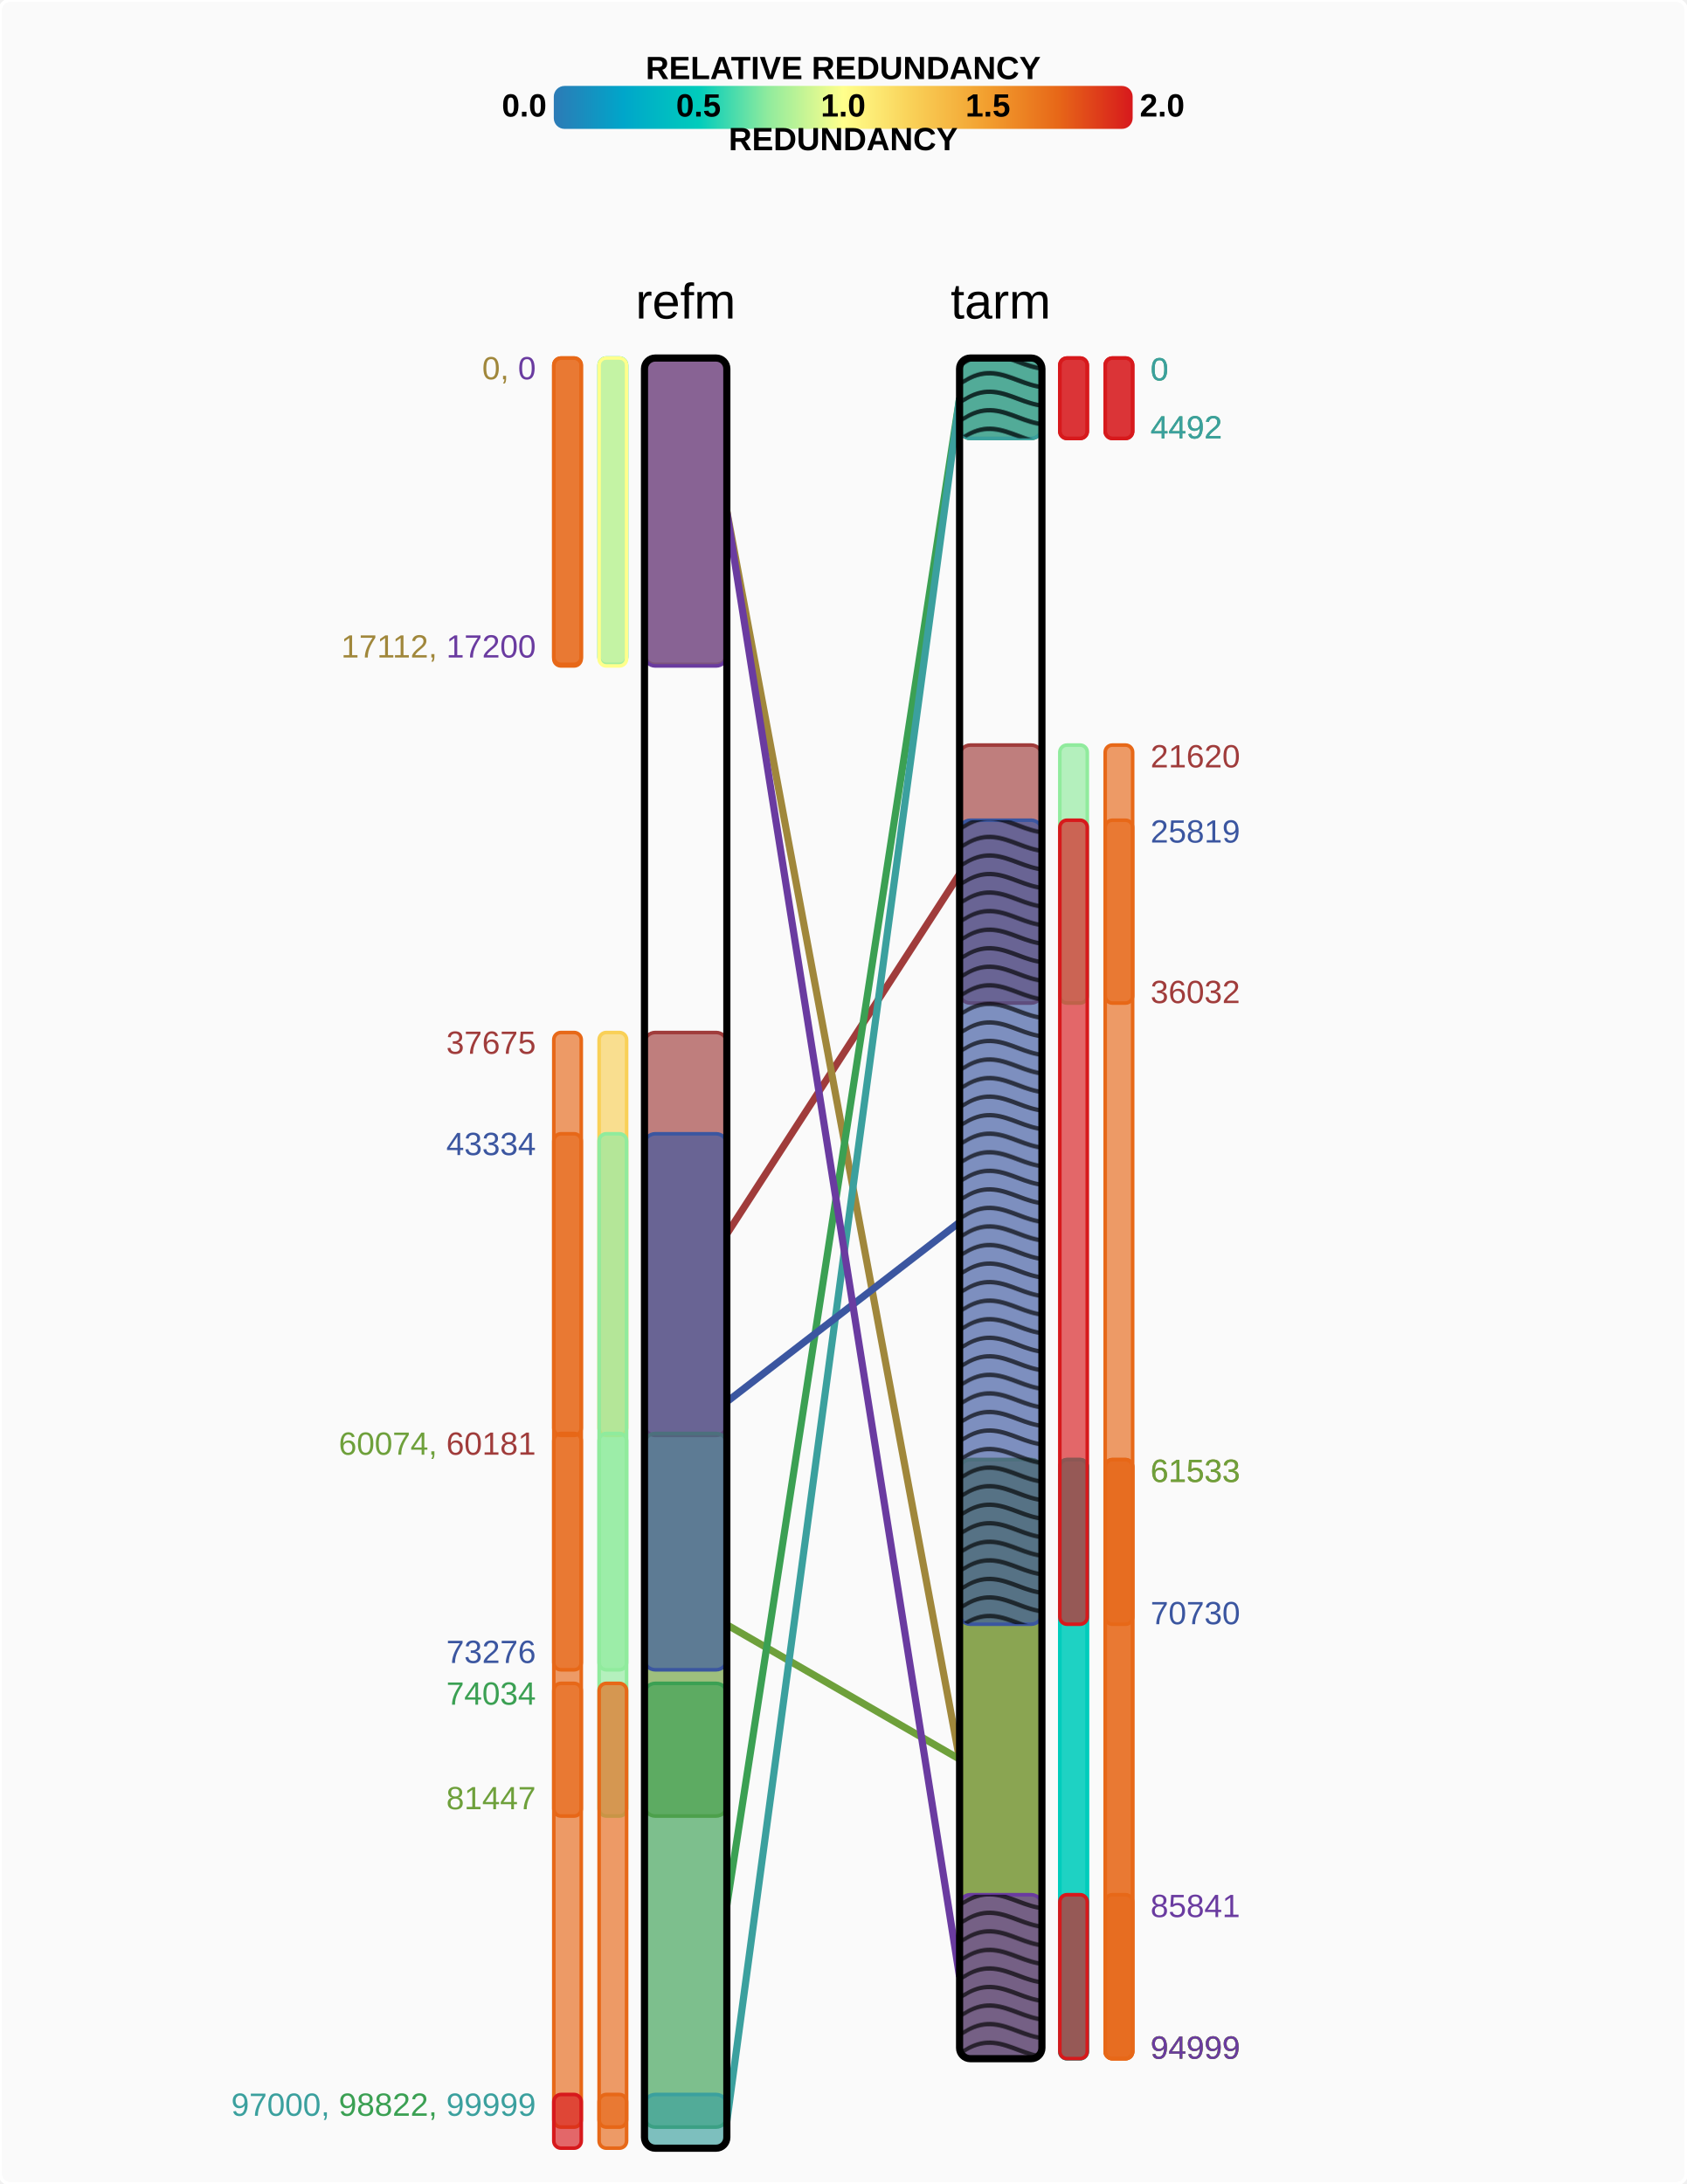
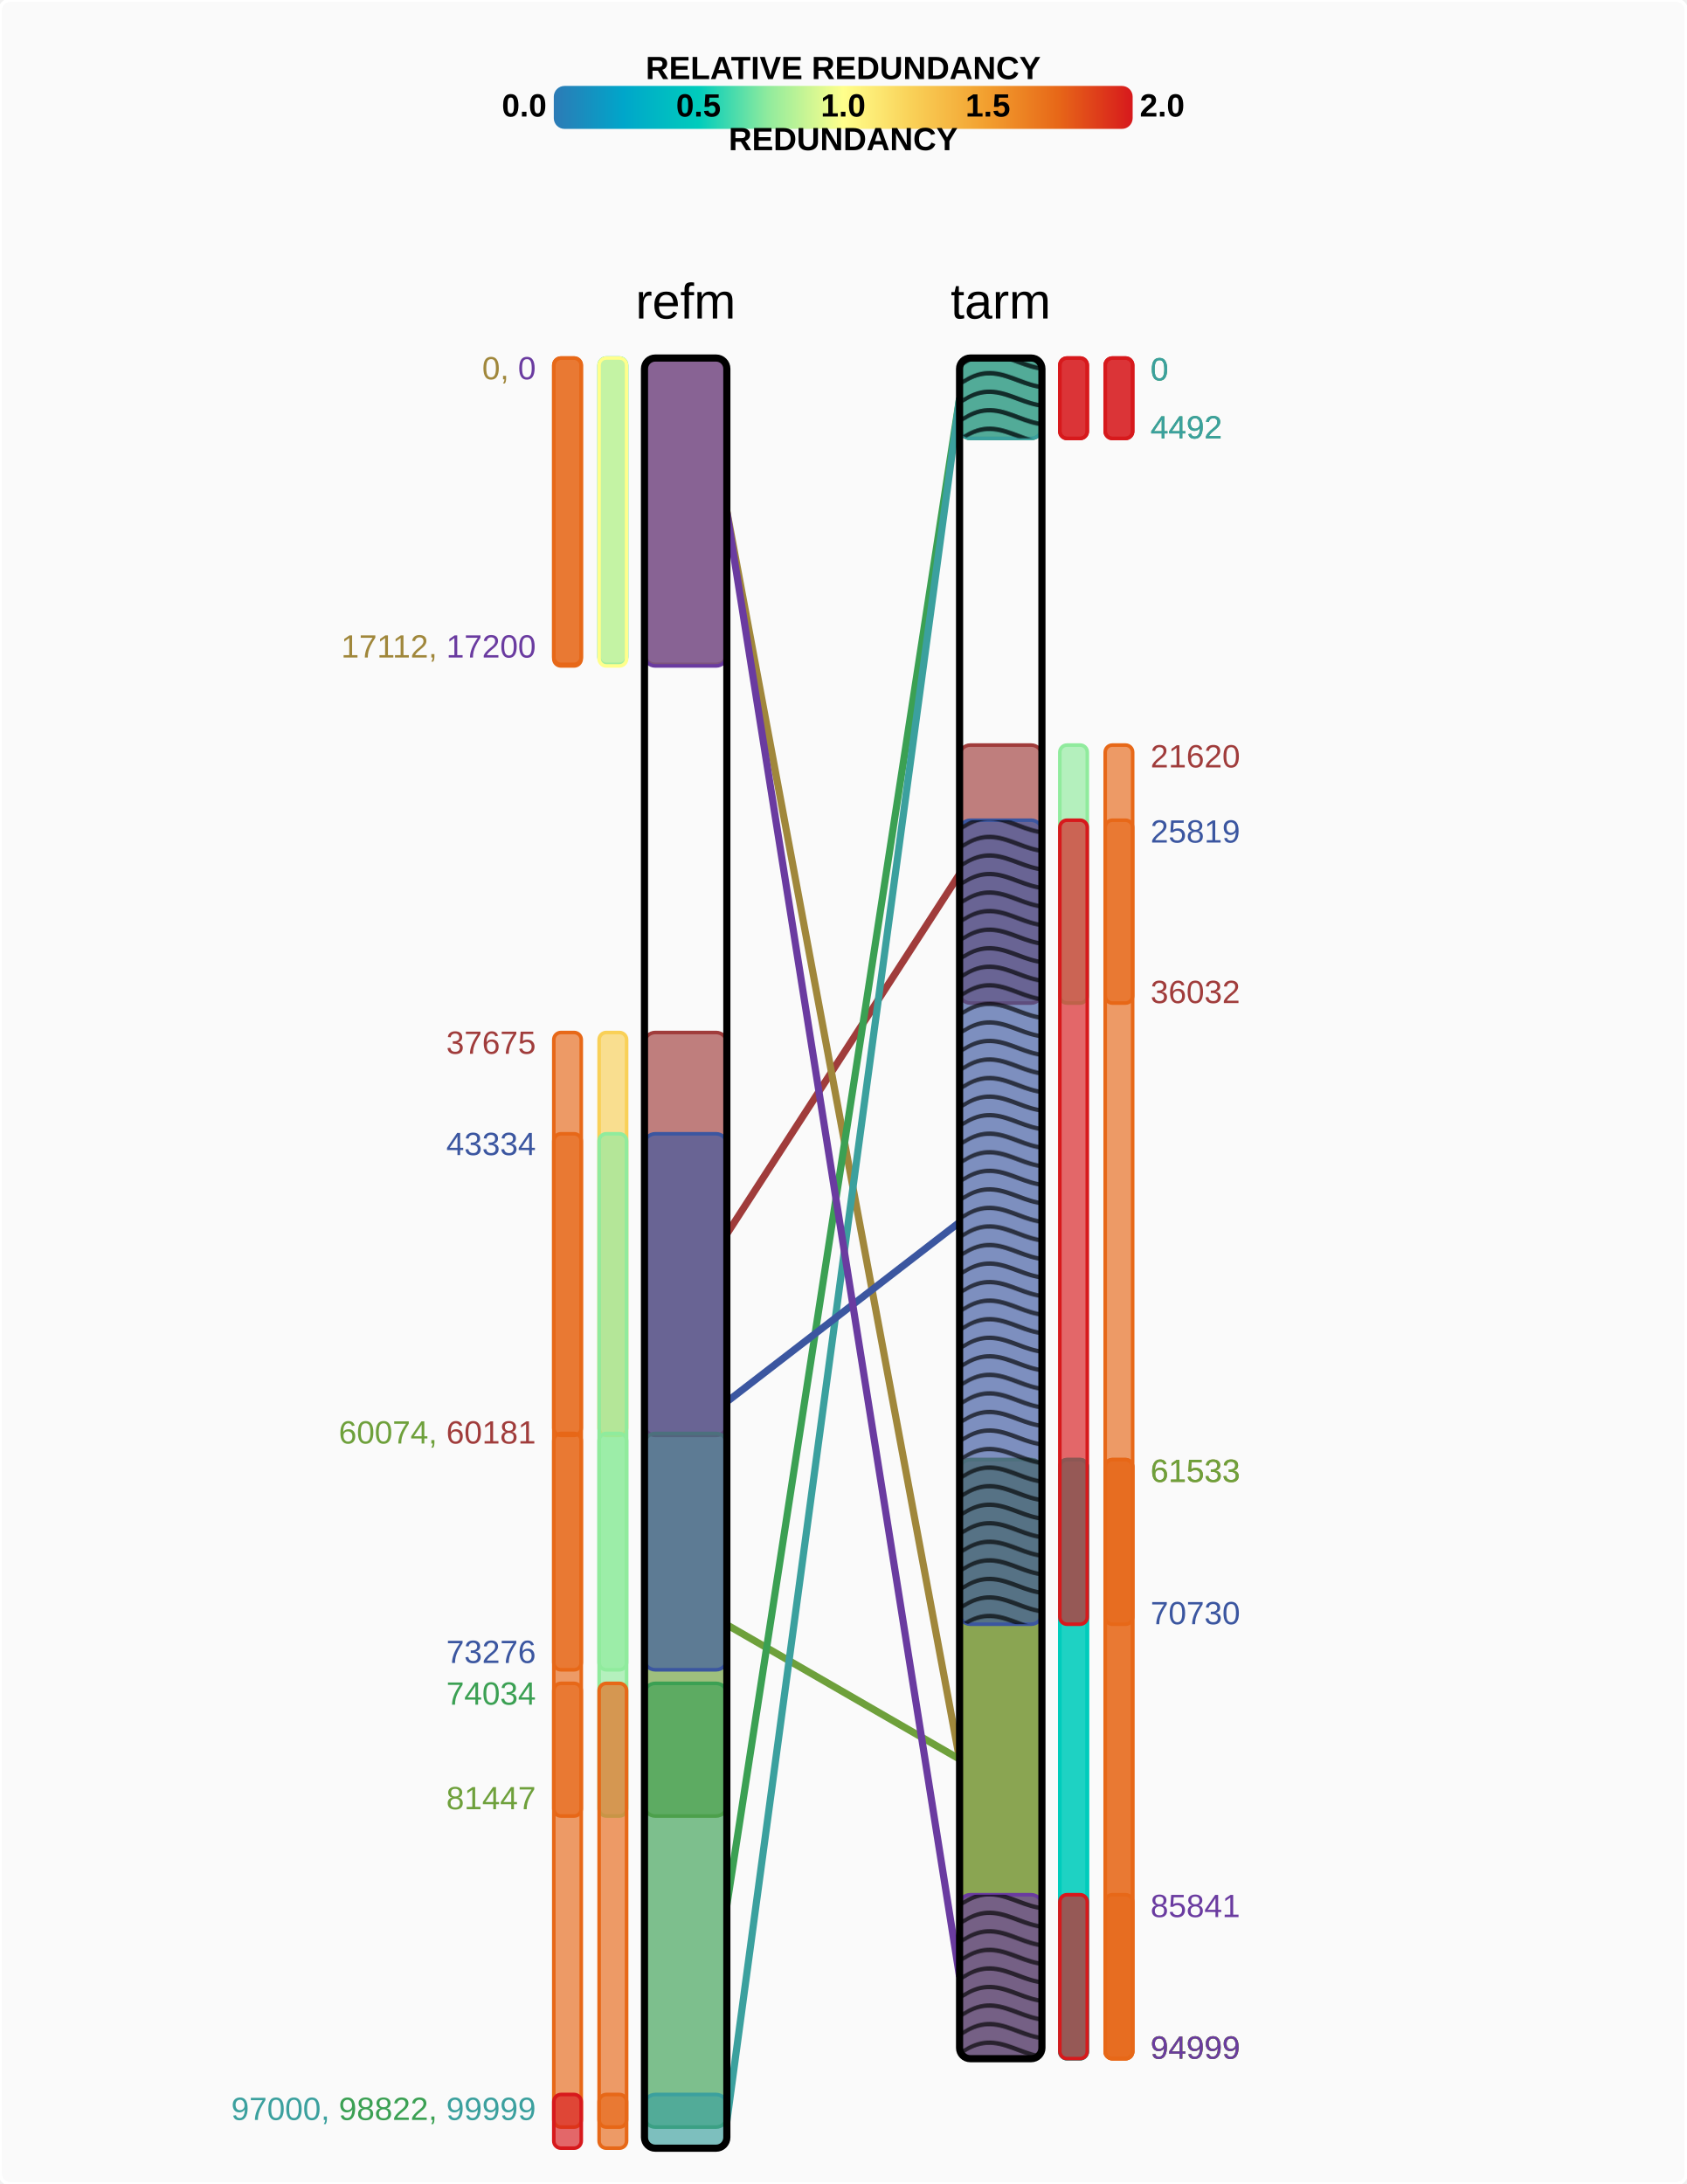
<svg xmlns="http://www.w3.org/2000/svg" width="471" height="610" id="svg2" version="1.1">
  <g id="layer1">
    <defs id="defs6211">
      <pattern id="Polkadots-large" patternTransform="translate(0,0)scale(10,10)" height="10" width="10" patternUnits="userSpaceOnUse">
        <circle id="circle4936" r="0.45" cy="0.810" cx="2.567" style="fill:black;stroke:none" />
        <circle id="circle4938" r="0.45" cy="2.33" cx="3.048" style="fill:black;stroke:none" />
        <circle id="circle4940" r="0.45" cy="2.415" cx="4.418" style="fill:black;stroke:none" />
        <circle id="circle4942" r="0.45" cy="3.029" cx="1.844" style="fill:black;stroke:none" />
        <circle id="circle4944" r="0.45" cy="1.363" cx="6.08" style="fill:black;stroke:none" />
        <circle id="circle4946" r="0.45" cy="4.413" cx="5.819" style="fill:black;stroke:none" />
        <circle id="circle4948" r="0.45" cy="4.048" cx="4.305" style="fill:black;stroke:none" />
        <circle id="circle4950" r="0.45" cy="3.045" cx="5.541" style="fill:black;stroke:none" />
        <circle id="circle4952" r="0.45" cy="5.527" cx="4.785" style="fill:black;stroke:none" />
        <circle id="circle4954" r="0.45" cy="5.184" cx="2.667" style="fill:black;stroke:none" />
        <circle id="circle4956" r="0.45" cy="1.448" cx="7.965" style="fill:black;stroke:none" />
        <circle id="circle4958" r="0.45" cy="5.049" cx="7.047" style="fill:black;stroke:none" />
        <circle id="circle4960" r="0.45" cy="0.895" cx="4.340" style="fill:black;stroke:none" />
        <circle id="circle4962" r="0.45" cy="0.340" cx="7.125" style="fill:black;stroke:none" />
        <circle id="circle4964" r="0.45" cy="1.049" cx="9.553" style="fill:black;stroke:none" />
        <circle id="circle4966" r="0.45" cy="2.689" cx="7.006" style="fill:black;stroke:none" />
        <circle id="circle4968" r="0.45" cy="2.689" cx="8.909" style="fill:black;stroke:none" />
        <circle id="circle4970" r="0.45" cy="4.407" cx="9.315" style="fill:black;stroke:none" />
        <circle id="circle4972" r="0.45" cy="3.870" cx="7.820" style="fill:black;stroke:none" />
        <circle id="circle4974" r="0.45" cy="5.948" cx="8.270" style="fill:black;stroke:none" />
        <circle id="circle4976" r="0.45" cy="7.428" cx="7.973" style="fill:black;stroke:none" />
        <circle id="circle4978" r="0.45" cy="8.072" cx="9.342" style="fill:black;stroke:none" />
        <circle id="circle4980" r="0.45" cy="9.315" cx="8.206" style="fill:black;stroke:none" />
        <circle id="circle4982" r="0.45" cy="9.475" cx="9.682" style="fill:black;stroke:none" />
        <circle id="circle4984" r="0.45" cy="6.186" cx="9.688" style="fill:black;stroke:none" />
        <circle id="circle4986" r="0.45" cy="6.296" cx="3.379" style="fill:black;stroke:none" />
        <circle id="circle4988" r="0.45" cy="8.204" cx="2.871" style="fill:black;stroke:none" />
        <circle id="circle4990" r="0.45" cy="8.719" cx="4.59" style="fill:black;stroke:none" />
        <circle id="circle4992" r="0.45" cy="9.671" cx="3.181" style="fill:black;stroke:none" />
        <circle id="circle4994" r="0.45" cy="7.315" cx="5.734" style="fill:black;stroke:none" />
        <circle id="circle4996" r="0.45" cy="6.513" cx="6.707" style="fill:black;stroke:none" />
        <circle id="circle4998" r="0.45" cy="9.670" cx="5.730" style="fill:black;stroke:none" />
        <circle id="circle5000" r="0.45" cy="8.373" cx="6.535" style="fill:black;stroke:none" />
        <circle id="circle5002" r="0.45" cy="7.154" cx="4.37" style="fill:black;stroke:none" />
        <circle id="circle5004" r="0.45" cy="7.25" cx="0.622" style="fill:black;stroke:none" />
        <circle id="circle5006" r="0.45" cy="5.679" cx="0.831" style="fill:black;stroke:none" />
        <circle id="circle5008" r="0.45" cy="8.519" cx="1.257" style="fill:black;stroke:none" />
        <circle id="circle5010" r="0.45" cy="6.877" cx="1.989" style="fill:black;stroke:none" />
        <circle id="circle5012" r="0.45" cy="3.181" cx="0.374" style="fill:black;stroke:none" />
        <circle id="circle5014" r="0.45" cy="1.664" cx="1.166" style="fill:black;stroke:none" />
        <circle id="circle5016" r="0.45" cy="0.093" cx="1.151" style="fill:black;stroke:none" />
        <circle id="circle5018" r="0.45" cy="10.093" cx="1.151" style="fill:black;stroke:none" />
        <circle id="circle5020" r="0.45" cy="4.451" cx="1.302" style="fill:black;stroke:none" />
        <circle id="circle5022" r="0.45" cy="3.763" cx="3.047" style="fill:black;stroke:none" />
      </pattern>
    </defs>
    <defs id="ffff">
      <pattern id="Wavy" height="5.181" width="30.0" patternUnits="userSpaceOnUse">
        <path id="path5114" d="M 7.597,0.061 C 5.079,-0.187 2.656,0.302 -0.01,1.788 L -0.01,3.061 C 2.773,1.431 5.173,1.052 7.472,1.280 C 9.770,1.508 11.969,2.361 14.253,3.218 C 18.820,4.931 23.804,6.676 30.066,3.061 L 30.062,1.788 C 23.622,5.497 19.246,3.770 14.691,2.061 C 12.413,1.207 10.115,0.311 7.597,0.061 z " style="fill:black;stroke:none;" />
      </pattern>
    </defs>
    <defs id="defs6219">
      <pattern id="xtrace" height="20.0" width="20.0" patternUnits="userSpaceOnUse">
        <path style="fill:#000000;stroke:#000000;stroke-width:0.30;stroke-linecap:butt;stroke-linejoin:miter;stroke-opacity:1;stroke-miterlimit:0;stroke-dasharray:none;fill-opacity:1" d="m 0.0,10.0 25,-25.0 0,5 -25,25 z" id="path7213" />
        <path style="fill:#000000;fill-opacity:1;stroke:#000000;stroke-width:0.30;stroke-linecap:butt;stroke-linejoin:miter;stroke-miterlimit:0;stroke-opacity:1;stroke-dasharray:none" d="m 0.0,30.0 25,-25.0 0,5 -25,25 z" id="path7213-8" />
        <path style="fill:#000000;fill-opacity:1;stroke:#000000;stroke-width:0.30;stroke-linecap:butt;stroke-linejoin:miter;stroke-miterlimit:0;stroke-opacity:1;stroke-dasharray:none" d="m 0.0,50.0 25,-25.0 0,5 -25,25 z" id="path7213-9" />
        <path style="fill:#000000;fill-opacity:1;stroke:#000000;stroke-width:0.30;stroke-linecap:butt;stroke-linejoin:miter;stroke-miterlimit:0;stroke-opacity:1;stroke-dasharray:none" d="m 0.0,70.0 25,-25.0 0,5 -25,25 z" id="path7213-10" />
        <path style="fill:#000000;fill-opacity:1;stroke:#000000;stroke-width:0.30;stroke-linecap:butt;stroke-linejoin:miter;stroke-miterlimit:0;stroke-opacity:1;stroke-dasharray:none" d="m 0.0,90.0 25,-25.0 0,5 -25,25 z" id="path7213-11" />
        <path style="fill:#000000;fill-opacity:1;stroke:#000000;stroke-width:0.30;stroke-linecap:butt;stroke-linejoin:miter;stroke-miterlimit:0;stroke-opacity:1;stroke-dasharray:none" d="m m 0.0,110.0 25,-25.0 0,05 -25,25 z" id="path7213-12" />
      </pattern>
    </defs>
    <defs id="defs4">
      <pattern id="dallas" patternTransform="translate(106.5938,206.9062)" height="4.75" width="4.75" patternUnits="userSpaceOnUse">
        <path style="fill:none;stroke:#000000;stroke-width:1;stroke-linecap:butt;stroke-linejoin:miter;stroke-miterlimit:0;stroke-opacity:1;stroke-dasharray:none" d="m -0.008,2.376 4.763,0" id="path2985" />
        <path style="fill:none;stroke:#000000;stroke-width:1;stroke-linecap:butt;stroke-linejoin:miter;stroke-miterlimit:0;stroke-opacity:1;stroke-dasharray:none" d="m 2.373,-0.006 0,4.763" id="path2985-1" />
      </pattern>
    </defs>
    <defs id="defs4">
      <pattern id="lineX" patternTransform="translate(106.5938,206.9062)" height="4.75" width="4.75" patternUnits="userSpaceOnUse">
        <path style="fill:none;stroke:#000000;stroke-width:1;stroke-linecap:butt;stroke-linejoin:miter;stroke-miterlimit:0;stroke-opacity:1;stroke-dasharray:none" d="m -0.008,2.376 4.763,0" id="path2985" />
      </pattern>
    </defs>
    <defs id="defs4">
      <pattern id="stripeX" patternTransform="translate(106.5938,206.9062)" height="4.75" width="4.75" patternUnits="userSpaceOnUse">
        <path style="fill:none;stroke:#000000;stroke-width:1;stroke-linecap:butt;stroke-linejoin:miter;stroke-miterlimit:0;stroke-opacity:1;stroke-dasharray:none" d="m 2.373,-0.006 0,4.763" id="path2985-1" />
      </pattern>
    </defs>
    <rect style="fill:white;stroke:white;fill-opacity:0.65;stroke-width:1;stroke-miterlimit:4;stroke-dasharray:none" id="rect3777" width="471.00" height="610.00" x="0.00" y="0.00" ry="3" />
    <text id="tspan3804" x="191.50" y="85.00" dominant-baseline="middle" transform="" style="font-size:14px;font-style:normal;font-variant:normal;font-weight:normal;font-stretch:normal;fill:black;fill-opacity:1;text-align:start;line-height:125%%;writing-mode:lr-tb;text-anchor:middle;font-family:Arial;-inkscape-font-specification:Arial">refm</text>
    <text id="tspan3804" x="279.50" y="85.00" dominant-baseline="middle" transform="" style="font-size:14px;font-style:normal;font-variant:normal;font-weight:normal;font-stretch:normal;fill:black;fill-opacity:1;text-align:start;line-height:125%%;writing-mode:lr-tb;text-anchor:middle;font-family:Arial;-inkscape-font-specification:Arial">tarm</text>
    <text id="tspan3804" x="149.67" y="100.00" dominant-baseline="text-before-edge" transform="" style="font-size:9px;font-style:normal;font-variant:normal;font-weight:normal;font-stretch:normal;fill:black;fill-opacity:1;text-align:start;line-height:125%%;writing-mode:lr-tb;text-anchor:end;font-family:Arial;-inkscape-font-specification:Arial">
-       <tspan style="fill:#A0873B">0, </tspan>
-       <tspan style="fill:#6A3BA0">0 </tspan>
+       <tspan id="1" style="fill:#A0873B">0, </tspan>
+       <tspan id="6" style="fill:#6A3BA0">0 </tspan>
    </text>
    <text id="tspan3804" x="149.67" y="185.56" dominant-baseline="text-after-edge" transform="" style="font-size:9px;font-style:normal;font-variant:normal;font-weight:normal;font-stretch:normal;fill:black;fill-opacity:1;text-align:start;line-height:125%%;writing-mode:lr-tb;text-anchor:end;font-family:Arial;-inkscape-font-specification:Arial">
-       <tspan style="fill:#A0873B">17112, </tspan>
-       <tspan style="fill:#6A3BA0">17200 </tspan>
+       <tspan id="1" style="fill:#A0873B">17112, </tspan>
+       <tspan id="6" style="fill:#6A3BA0">17200 </tspan>
    </text>
    <text id="tspan3804" x="149.67" y="288.38" dominant-baseline="text-before-edge" transform="" style="font-size:9px;font-style:normal;font-variant:normal;font-weight:normal;font-stretch:normal;fill:black;fill-opacity:1;text-align:start;line-height:125%%;writing-mode:lr-tb;text-anchor:end;font-family:Arial;-inkscape-font-specification:Arial">
-       <tspan style="fill:#A03C3B">37675 </tspan>
+       <tspan id="0" style="fill:#A03C3B">37675 </tspan>
    </text>
    <text id="tspan3804" x="149.67" y="316.67" dominant-baseline="text-before-edge" transform="" style="font-size:9px;font-style:normal;font-variant:normal;font-weight:normal;font-stretch:normal;fill:black;fill-opacity:1;text-align:start;line-height:125%%;writing-mode:lr-tb;text-anchor:end;font-family:Arial;-inkscape-font-specification:Arial">
-       <tspan style="fill:#3B56A0">43334 </tspan>
-     </text>
-     <text id="tspan3804" x="149.67" y="400.37" dominant-baseline="text-before-edge" transform="" style="font-size:9px;font-style:normal;font-variant:normal;font-weight:normal;font-stretch:normal;fill:black;fill-opacity:1;text-align:start;line-height:125%%;writing-mode:lr-tb;text-anchor:end;font-family:Arial;-inkscape-font-specification:Arial">
-       <tspan style="fill:#6EA03B">60074, </tspan>
-       <tspan style="fill:#A03C3B">60181 </tspan>
+       <tspan id="5" style="fill:#3B56A0">43334 </tspan>
+     </text>
+     <text id="tspan3804" x="149.67" y="400.63" dominant-baseline="middle" transform="" style="font-size:9px;font-style:normal;font-variant:normal;font-weight:normal;font-stretch:normal;fill:black;fill-opacity:1;text-align:start;line-height:125%%;writing-mode:lr-tb;text-anchor:end;font-family:Arial;-inkscape-font-specification:Arial">
+       <tspan id="2" style="fill:#6EA03B">60074, </tspan>
+       <tspan id="0" style="fill:#A03C3B">60181 </tspan>
    </text>
    <text id="tspan3804" x="149.67" y="466.38" dominant-baseline="text-after-edge" transform="" style="font-size:9px;font-style:normal;font-variant:normal;font-weight:normal;font-stretch:normal;fill:black;fill-opacity:1;text-align:start;line-height:125%%;writing-mode:lr-tb;text-anchor:end;font-family:Arial;-inkscape-font-specification:Arial">
-       <tspan style="fill:#3B56A0">73276 </tspan>
+       <tspan id="5" style="fill:#3B56A0">73276 </tspan>
    </text>
    <text id="tspan3804" x="149.67" y="470.17" dominant-baseline="text-before-edge" transform="" style="font-size:9px;font-style:normal;font-variant:normal;font-weight:normal;font-stretch:normal;fill:black;fill-opacity:1;text-align:start;line-height:125%%;writing-mode:lr-tb;text-anchor:end;font-family:Arial;-inkscape-font-specification:Arial">
-       <tspan style="fill:#3BA053">74034 </tspan>
+       <tspan id="3" style="fill:#3BA053">74034 </tspan>
    </text>
    <text id="tspan3804" x="149.67" y="507.24" dominant-baseline="text-after-edge" transform="" style="font-size:9px;font-style:normal;font-variant:normal;font-weight:normal;font-stretch:normal;fill:black;fill-opacity:1;text-align:start;line-height:125%%;writing-mode:lr-tb;text-anchor:end;font-family:Arial;-inkscape-font-specification:Arial">
-       <tspan style="fill:#6EA03B">81447 </tspan>
-     </text>
-     <text id="tspan3804" x="149.67" y="585.00" dominant-baseline="text-before-edge" transform="" style="font-size:9px;font-style:normal;font-variant:normal;font-weight:normal;font-stretch:normal;fill:black;fill-opacity:1;text-align:start;line-height:125%%;writing-mode:lr-tb;text-anchor:end;font-family:Arial;-inkscape-font-specification:Arial">
-       <tspan style="fill:#3BA09E">97000, </tspan>
-       <tspan style="fill:#3BA053">98822, </tspan>
-       <tspan style="fill:#3BA09E">99999 </tspan>
+       <tspan id="2" style="fill:#6EA03B">81447 </tspan>
+     </text>
+     <text id="tspan3804" x="149.67" y="589.56" dominant-baseline="middle" transform="" style="font-size:9px;font-style:normal;font-variant:normal;font-weight:normal;font-stretch:normal;fill:black;fill-opacity:1;text-align:start;line-height:125%%;writing-mode:lr-tb;text-anchor:end;font-family:Arial;-inkscape-font-specification:Arial">
+       <tspan id="4" style="fill:#3BA09E">97000, </tspan>
+       <tspan id="3" style="fill:#3BA053">98822, </tspan>
+       <tspan id="4" style="fill:#3BA09E">99999 </tspan>
    </text>
    <text id="tspan3804" x="321.33" y="208.10" dominant-baseline="hanging" transform="" style="font-size:9px;font-style:normal;font-variant:normal;font-weight:normal;font-stretch:normal;fill:#A03C3B;fill-opacity:1;text-align:start;line-height:125%%;writing-mode:lr-tb;text-anchor:start;font-family:Arial;-inkscape-font-specification:Arial">21620</text>
    <text id="tspan3804" x="321.33" y="280.16" dominant-baseline="baseline" transform="" style="font-size:9px;font-style:normal;font-variant:normal;font-weight:normal;font-stretch:normal;fill:#A03C3B;fill-opacity:1;text-align:start;line-height:125%%;writing-mode:lr-tb;text-anchor:start;font-family:Arial;-inkscape-font-specification:Arial">36032</text>
    <rect style="fill:#A03C3B;stroke:#A03C3B;fill-opacity:0.65;stroke-width:1;stroke-miterlimit:4;stroke-dasharray:none" id="rect3777" width="23.00" height="112.53" x="180.00" y="288.38" ry="3" />
    <rect style="fill:#f9d057;stroke:#f9d057;fill-opacity:0.65;stroke-width:1;stroke-miterlimit:4;stroke-dasharray:none" id="rect3777" width="7.67" height="112.53" x="167.33" y="288.38" ry="2" />
    <rect style="fill:#e76818;stroke:#e76818;fill-opacity:0.65;stroke-width:1;stroke-miterlimit:4;stroke-dasharray:none" id="rect3777" width="7.67" height="112.53" x="154.67" y="288.38" ry="2" />
    <rect style="fill:#A03C3B;stroke:#A03C3B;fill-opacity:0.65;stroke-width:1;stroke-miterlimit:4;stroke-dasharray:none" id="rect3777" width="23.00" height="72.06" x="268.00" y="208.10" ry="3" />
    <rect style="fill:#90eb9d;stroke:#90eb9d;fill-opacity:0.65;stroke-width:1;stroke-miterlimit:4;stroke-dasharray:none" id="rect3777" width="7.67" height="72.06" x="296.00" y="208.10" ry="2" />
    <rect style="fill:#e76818;stroke:#e76818;fill-opacity:0.65;stroke-width:1;stroke-miterlimit:4;stroke-dasharray:none" id="rect3777" width="7.67" height="72.06" x="308.67" y="208.10" ry="2" />
    <line x1="203.00" y1="344.64" x2="268.00" y2="244.13" style="stroke:#A03C3B;stroke-width:2.00" />
    <text id="tspan3804" x="321.33" y="407.67" dominant-baseline="hanging" transform="" style="font-size:9px;font-style:normal;font-variant:normal;font-weight:normal;font-stretch:normal;fill:#A0873B;fill-opacity:1;text-align:start;line-height:125%%;writing-mode:lr-tb;text-anchor:start;font-family:Arial;-inkscape-font-specification:Arial">61533</text>
    <text id="tspan3804" x="321.33" y="575.00" dominant-baseline="baseline" transform="" style="font-size:9px;font-style:normal;font-variant:normal;font-weight:normal;font-stretch:normal;fill:#A0873B;fill-opacity:1;text-align:start;line-height:125%%;writing-mode:lr-tb;text-anchor:start;font-family:Arial;-inkscape-font-specification:Arial">94999</text>
    <rect style="fill:#A0873B;stroke:#A0873B;fill-opacity:0.65;stroke-width:1;stroke-miterlimit:4;stroke-dasharray:none" id="rect3777" width="23.00" height="85.56" x="180.00" y="100.00" ry="3" />
    <rect style="fill:#00ccbc;stroke:#00ccbc;fill-opacity:0.65;stroke-width:1;stroke-miterlimit:4;stroke-dasharray:none" id="rect3777" width="7.67" height="85.56" x="167.33" y="100.00" ry="2" />
    <rect style="fill:#e76818;stroke:#e76818;fill-opacity:0.65;stroke-width:1;stroke-miterlimit:4;stroke-dasharray:none" id="rect3777" width="7.67" height="85.56" x="154.67" y="100.00" ry="2" />
    <rect style="fill:#A0873B;stroke:#A0873B;fill-opacity:0.65;stroke-width:1;stroke-miterlimit:4;stroke-dasharray:none" id="rect3777" width="23.00" height="167.33" x="268.00" y="407.67" ry="3" />
    <rect style="fill:#00ccbc;stroke:#00ccbc;fill-opacity:0.65;stroke-width:1;stroke-miterlimit:4;stroke-dasharray:none" id="rect3777" width="7.67" height="167.33" x="296.00" y="407.67" ry="2" />
    <rect style="fill:#e76818;stroke:#e76818;fill-opacity:0.65;stroke-width:1;stroke-miterlimit:4;stroke-dasharray:none" id="rect3777" width="7.67" height="167.33" x="308.67" y="407.67" ry="2" />
    <line x1="203.00" y1="142.78" x2="268.00" y2="491.33" style="stroke:#A0873B;stroke-width:2.00" />
    <text id="tspan3804" x="321.33" y="407.67" dominant-baseline="hanging" transform="" style="font-size:9px;font-style:normal;font-variant:normal;font-weight:normal;font-stretch:normal;fill:#6EA03B;fill-opacity:1;text-align:start;line-height:125%%;writing-mode:lr-tb;text-anchor:start;font-family:Arial;-inkscape-font-specification:Arial">61533</text>
    <text id="tspan3804" x="321.33" y="575.00" dominant-baseline="baseline" transform="" style="font-size:9px;font-style:normal;font-variant:normal;font-weight:normal;font-stretch:normal;fill:#6EA03B;fill-opacity:1;text-align:start;line-height:125%%;writing-mode:lr-tb;text-anchor:start;font-family:Arial;-inkscape-font-specification:Arial">94999</text>
    <rect style="fill:#6EA03B;stroke:#6EA03B;fill-opacity:0.65;stroke-width:1;stroke-miterlimit:4;stroke-dasharray:none" id="rect3777" width="23.00" height="106.86" x="180.00" y="400.37" ry="3" />
    <rect style="fill:#90eb9d;stroke:#90eb9d;fill-opacity:0.65;stroke-width:1;stroke-miterlimit:4;stroke-dasharray:none" id="rect3777" width="7.67" height="106.86" x="167.33" y="400.37" ry="2" />
    <rect style="fill:#e76818;stroke:#e76818;fill-opacity:0.65;stroke-width:1;stroke-miterlimit:4;stroke-dasharray:none" id="rect3777" width="7.67" height="106.86" x="154.67" y="400.37" ry="2" />
    <rect style="fill:#6EA03B;stroke:#6EA03B;fill-opacity:0.65;stroke-width:1;stroke-miterlimit:4;stroke-dasharray:none" id="rect3777" width="23.00" height="167.33" x="268.00" y="407.67" ry="3" />
    <rect style="fill:#00ccbc;stroke:#00ccbc;fill-opacity:0.65;stroke-width:1;stroke-miterlimit:4;stroke-dasharray:none" id="rect3777" width="7.67" height="167.33" x="296.00" y="407.67" ry="2" />
    <rect style="fill:#e76818;stroke:#e76818;fill-opacity:0.65;stroke-width:1;stroke-miterlimit:4;stroke-dasharray:none" id="rect3777" width="7.67" height="167.33" x="308.67" y="407.67" ry="2" />
    <line x1="203.00" y1="453.80" x2="268.00" y2="491.33" style="stroke:#6EA03B;stroke-width:2.00" />
    <text id="tspan3804" x="321.33" y="122.46" dominant-baseline="baseline" transform="" style="font-size:9px;font-style:normal;font-variant:normal;font-weight:normal;font-stretch:normal;fill:#3BA053;fill-opacity:1;text-align:start;line-height:125%%;writing-mode:lr-tb;text-anchor:start;font-family:Arial;-inkscape-font-specification:Arial">4492</text>
    <text id="tspan3804" x="321.33" y="100.00" dominant-baseline="hanging" transform="" style="font-size:9px;font-style:normal;font-variant:normal;font-weight:normal;font-stretch:normal;fill:#3BA053;fill-opacity:1;text-align:start;line-height:125%%;writing-mode:lr-tb;text-anchor:start;font-family:Arial;-inkscape-font-specification:Arial">0</text>
    <rect style="fill:#3BA053;stroke:#3BA053;fill-opacity:0.65;stroke-width:1;stroke-miterlimit:4;stroke-dasharray:none" id="rect3777" width="23.00" height="123.94" x="180.00" y="470.17" ry="3" />
    <rect style="fill:#e76818;stroke:#e76818;fill-opacity:0.65;stroke-width:1;stroke-miterlimit:4;stroke-dasharray:none" id="rect3777" width="7.67" height="123.94" x="167.33" y="470.17" ry="2" />
    <rect style="fill:#e76818;stroke:#e76818;fill-opacity:0.65;stroke-width:1;stroke-miterlimit:4;stroke-dasharray:none" id="rect3777" width="7.67" height="123.94" x="154.67" y="470.17" ry="2" />
    <rect style="fill:#3BA053;stroke:#3BA053;fill-opacity:0.65;stroke-width:1;stroke-miterlimit:4;stroke-dasharray:none" id="rect3777" width="23.00" height="22.46" x="268.00" y="100.00" ry="3" />
    <rect style="fill-opacity:0.65;stroke-width:2;stroke-miterlimit:4;stroke-dasharray:none;fill:url(#Wavy);fill-rule:nonzero;opacity:1" id="rect6217" width="23.00" height="22.46" x="268.00" y="100.00" ry="3" />
    <rect style="fill:#d7191c;stroke:#d7191c;fill-opacity:0.65;stroke-width:1;stroke-miterlimit:4;stroke-dasharray:none" id="rect3777" width="7.67" height="22.46" x="296.00" y="100.00" ry="2" />
    <rect style="fill:#d7191c;stroke:#d7191c;fill-opacity:0.65;stroke-width:1;stroke-miterlimit:4;stroke-dasharray:none" id="rect3777" width="7.67" height="22.46" x="308.67" y="100.00" ry="2" />
    <line x1="203.00" y1="532.14" x2="268.00" y2="111.23" style="stroke:#3BA053;stroke-width:2.00" />
    <text id="tspan3804" x="321.33" y="122.46" dominant-baseline="baseline" transform="" style="font-size:9px;font-style:normal;font-variant:normal;font-weight:normal;font-stretch:normal;fill:#3BA09E;fill-opacity:1;text-align:start;line-height:125%%;writing-mode:lr-tb;text-anchor:start;font-family:Arial;-inkscape-font-specification:Arial">4492</text>
    <text id="tspan3804" x="321.33" y="100.00" dominant-baseline="hanging" transform="" style="font-size:9px;font-style:normal;font-variant:normal;font-weight:normal;font-stretch:normal;fill:#3BA09E;fill-opacity:1;text-align:start;line-height:125%%;writing-mode:lr-tb;text-anchor:start;font-family:Arial;-inkscape-font-specification:Arial">0</text>
    <rect style="fill:#3BA09E;stroke:#3BA09E;fill-opacity:0.65;stroke-width:1;stroke-miterlimit:4;stroke-dasharray:none" id="rect3777" width="23.00" height="14.99" x="180.00" y="585.00" ry="3" />
    <rect style="fill:#e76818;stroke:#e76818;fill-opacity:0.65;stroke-width:1;stroke-miterlimit:4;stroke-dasharray:none" id="rect3777" width="7.67" height="14.99" x="167.33" y="585.00" ry="2" />
    <rect style="fill:#d7191c;stroke:#d7191c;fill-opacity:0.65;stroke-width:1;stroke-miterlimit:4;stroke-dasharray:none" id="rect3777" width="7.67" height="14.99" x="154.67" y="585.00" ry="2" />
    <rect style="fill:#3BA09E;stroke:#3BA09E;fill-opacity:0.65;stroke-width:1;stroke-miterlimit:4;stroke-dasharray:none" id="rect3777" width="23.00" height="22.46" x="268.00" y="100.00" ry="3" />
    <rect style="fill-opacity:0.65;stroke-width:2;stroke-miterlimit:4;stroke-dasharray:none;fill:url(#Wavy);fill-rule:nonzero;opacity:1" id="rect6217" width="23.00" height="22.46" x="268.00" y="100.00" ry="3" />
    <rect style="fill:#d7191c;stroke:#d7191c;fill-opacity:0.65;stroke-width:1;stroke-miterlimit:4;stroke-dasharray:none" id="rect3777" width="7.67" height="22.46" x="296.00" y="100.00" ry="2" />
    <rect style="fill:#d7191c;stroke:#d7191c;fill-opacity:0.65;stroke-width:1;stroke-miterlimit:4;stroke-dasharray:none" id="rect3777" width="7.67" height="22.46" x="308.67" y="100.00" ry="2" />
    <line x1="203.00" y1="592.50" x2="268.00" y2="111.23" style="stroke:#3BA09E;stroke-width:2.00" />
    <text id="tspan3804" x="321.33" y="453.65" dominant-baseline="baseline" transform="" style="font-size:9px;font-style:normal;font-variant:normal;font-weight:normal;font-stretch:normal;fill:#3B56A0;fill-opacity:1;text-align:start;line-height:125%%;writing-mode:lr-tb;text-anchor:start;font-family:Arial;-inkscape-font-specification:Arial">70730</text>
    <text id="tspan3804" x="321.33" y="229.09" dominant-baseline="hanging" transform="" style="font-size:9px;font-style:normal;font-variant:normal;font-weight:normal;font-stretch:normal;fill:#3B56A0;fill-opacity:1;text-align:start;line-height:125%%;writing-mode:lr-tb;text-anchor:start;font-family:Arial;-inkscape-font-specification:Arial">25819</text>
    <rect style="fill:#3B56A0;stroke:#3B56A0;fill-opacity:0.65;stroke-width:1;stroke-miterlimit:4;stroke-dasharray:none" id="rect3777" width="23.00" height="149.71" x="180.00" y="316.67" ry="3" />
    <rect style="fill:#90eb9d;stroke:#90eb9d;fill-opacity:0.65;stroke-width:1;stroke-miterlimit:4;stroke-dasharray:none" id="rect3777" width="7.67" height="149.71" x="167.33" y="316.67" ry="2" />
    <rect style="fill:#e76818;stroke:#e76818;fill-opacity:0.65;stroke-width:1;stroke-miterlimit:4;stroke-dasharray:none" id="rect3777" width="7.67" height="149.71" x="154.67" y="316.67" ry="2" />
    <rect style="fill:#3B56A0;stroke:#3B56A0;fill-opacity:0.65;stroke-width:1;stroke-miterlimit:4;stroke-dasharray:none" id="rect3777" width="23.00" height="224.56" x="268.00" y="229.09" ry="3" />
    <rect style="fill-opacity:0.65;stroke-width:2;stroke-miterlimit:4;stroke-dasharray:none;fill:url(#Wavy);fill-rule:nonzero;opacity:1" id="rect6217" width="23.00" height="224.56" x="268.00" y="229.09" ry="3" />
    <rect style="fill:#d7191c;stroke:#d7191c;fill-opacity:0.65;stroke-width:1;stroke-miterlimit:4;stroke-dasharray:none" id="rect3777" width="7.67" height="224.56" x="296.00" y="229.09" ry="2" />
    <rect style="fill:#e76818;stroke:#e76818;fill-opacity:0.65;stroke-width:1;stroke-miterlimit:4;stroke-dasharray:none" id="rect3777" width="7.67" height="224.56" x="308.67" y="229.09" ry="2" />
    <line x1="203.00" y1="391.52" x2="268.00" y2="341.37" style="stroke:#3B56A0;stroke-width:2.00" />
    <text id="tspan3804" x="321.33" y="575.00" dominant-baseline="baseline" transform="" style="font-size:9px;font-style:normal;font-variant:normal;font-weight:normal;font-stretch:normal;fill:#6A3BA0;fill-opacity:1;text-align:start;line-height:125%%;writing-mode:lr-tb;text-anchor:start;font-family:Arial;-inkscape-font-specification:Arial">94999</text>
    <text id="tspan3804" x="321.33" y="529.20" dominant-baseline="hanging" transform="" style="font-size:9px;font-style:normal;font-variant:normal;font-weight:normal;font-stretch:normal;fill:#6A3BA0;fill-opacity:1;text-align:start;line-height:125%%;writing-mode:lr-tb;text-anchor:start;font-family:Arial;-inkscape-font-specification:Arial">85841</text>
    <rect style="fill:#6A3BA0;stroke:#6A3BA0;fill-opacity:0.65;stroke-width:1;stroke-miterlimit:4;stroke-dasharray:none" id="rect3777" width="23.00" height="86.00" x="180.00" y="100.00" ry="3" />
    <rect style="fill:#ffff8c;stroke:#ffff8c;fill-opacity:0.65;stroke-width:1;stroke-miterlimit:4;stroke-dasharray:none" id="rect3777" width="7.67" height="86.00" x="167.33" y="100.00" ry="2" />
    <rect style="fill:#e76818;stroke:#e76818;fill-opacity:0.65;stroke-width:1;stroke-miterlimit:4;stroke-dasharray:none" id="rect3777" width="7.67" height="86.00" x="154.67" y="100.00" ry="2" />
    <rect style="fill:#6A3BA0;stroke:#6A3BA0;fill-opacity:0.65;stroke-width:1;stroke-miterlimit:4;stroke-dasharray:none" id="rect3777" width="23.00" height="45.79" x="268.00" y="529.20" ry="3" />
    <rect style="fill-opacity:0.65;stroke-width:2;stroke-miterlimit:4;stroke-dasharray:none;fill:url(#Wavy);fill-rule:nonzero;opacity:1" id="rect6217" width="23.00" height="45.79" x="268.00" y="529.20" ry="3" />
    <rect style="fill:#d7191c;stroke:#d7191c;fill-opacity:0.65;stroke-width:1;stroke-miterlimit:4;stroke-dasharray:none" id="rect3777" width="7.67" height="45.79" x="296.00" y="529.20" ry="2" />
    <rect style="fill:#e76818;stroke:#e76818;fill-opacity:0.65;stroke-width:1;stroke-miterlimit:4;stroke-dasharray:none" id="rect3777" width="7.67" height="45.79" x="308.67" y="529.20" ry="2" />
    <line x1="203.00" y1="143.00" x2="268.00" y2="552.10" style="stroke:#6A3BA0;stroke-width:2.00" />
    <rect style="fill:none;stroke:#000000;stroke-width:2;stroke-linecap:butt;stroke-linejoin:miter;stroke-miterlimit:4;stroke-opacity:1;stroke-dasharray:none" id="rect2985" width="23.00" height="500.00" x="180.00" y="100.00" ry="3" />
    <rect style="fill:none;stroke:#000000;stroke-width:2;stroke-linecap:butt;stroke-linejoin:miter;stroke-miterlimit:4;stroke-opacity:1;stroke-dasharray:none" id="rect2985" width="23.00" height="475.00" x="268.00" y="100.00" ry="3" />
    <text id="tspan3804" x="235.50" y="24.00" dominant-baseline="text-after-edge" transform="" style="font-size:9px;font-style:normal;font-variant:normal;font-weight:bold;font-stretch:normal;fill:black;fill-opacity:1;text-align:start;line-height:125%%;writing-mode:lr-tb;text-anchor:middle;font-family:Arial;-inkscape-font-specification:Arial">RELATIVE REDUNDANCY</text>
    <defs>
      <linearGradient id="grad154.66666724.000000" x1="0%" y1="0%" x2="100%" y2="0%">
        <stop offset="0%" style="stop-color:#2c7bb6;stop-opacity:1" />
        <stop offset="12%" style="stop-color:#00a6ca;stop-opacity:1" />
        <stop offset="25%" style="stop-color:#00ccbc;stop-opacity:1" />
        <stop offset="37%" style="stop-color:#90eb9d;stop-opacity:1" />
        <stop offset="50%" style="stop-color:#ffff8c;stop-opacity:1" />
        <stop offset="62%" style="stop-color:#f9d057;stop-opacity:1" />
        <stop offset="75%" style="stop-color:#f29e2e;stop-opacity:1" />
        <stop offset="87%" style="stop-color:#e76818;stop-opacity:1" />
        <stop offset="100%" style="stop-color:#d7191c;stop-opacity:1" />
      </linearGradient>
    </defs>
    <rect fill="url(#grad154.66666724.000000)" width="161.67" height="12.00" x="154.67" y="24.00" ry="3" />
    <text id="tspan3804" x="152.67" y="30.00" dominant-baseline="middle" transform="" style="font-size:9px;font-style:normal;font-variant:normal;font-weight:bold;font-stretch:normal;fill:black;fill-opacity:1;text-align:start;line-height:125%%;writing-mode:lr-tb;text-anchor:end;font-family:Arial;-inkscape-font-specification:Arial">0.0</text>
    <text id="tspan3804" x="195.08" y="30.00" dominant-baseline="middle" transform="" style="font-size:9px;font-style:normal;font-variant:normal;font-weight:bold;font-stretch:normal;fill:black;fill-opacity:1;text-align:start;line-height:125%%;writing-mode:lr-tb;text-anchor:middle;font-family:Arial;-inkscape-font-specification:Arial">0.5</text>
    <text id="tspan3804" x="235.50" y="30.00" dominant-baseline="middle" transform="" style="font-size:9px;font-style:normal;font-variant:normal;font-weight:bold;font-stretch:normal;fill:black;fill-opacity:1;text-align:start;line-height:125%%;writing-mode:lr-tb;text-anchor:middle;font-family:Arial;-inkscape-font-specification:Arial">1.0</text>
    <text id="tspan3804" x="275.92" y="30.00" dominant-baseline="middle" transform="" style="font-size:9px;font-style:normal;font-variant:normal;font-weight:bold;font-stretch:normal;fill:black;fill-opacity:1;text-align:start;line-height:125%%;writing-mode:lr-tb;text-anchor:middle;font-family:Arial;-inkscape-font-specification:Arial">1.5</text>
    <text id="tspan3804" x="318.33" y="30.00" dominant-baseline="middle" transform="" style="font-size:9px;font-style:normal;font-variant:normal;font-weight:bold;font-stretch:normal;fill:black;fill-opacity:1;text-align:start;line-height:125%%;writing-mode:lr-tb;text-anchor:start;font-family:Arial;-inkscape-font-specification:Arial">2.0</text>
    <text id="tspan3804" x="235.50" y="36.00" dominant-baseline="text-before-edge" transform="" style="font-size:9px;font-style:normal;font-variant:normal;font-weight:bold;font-stretch:normal;fill:black;fill-opacity:1;text-align:start;line-height:125%%;writing-mode:lr-tb;text-anchor:middle;font-family:Arial;-inkscape-font-specification:Arial">REDUNDANCY</text>
  </g>
</svg>
